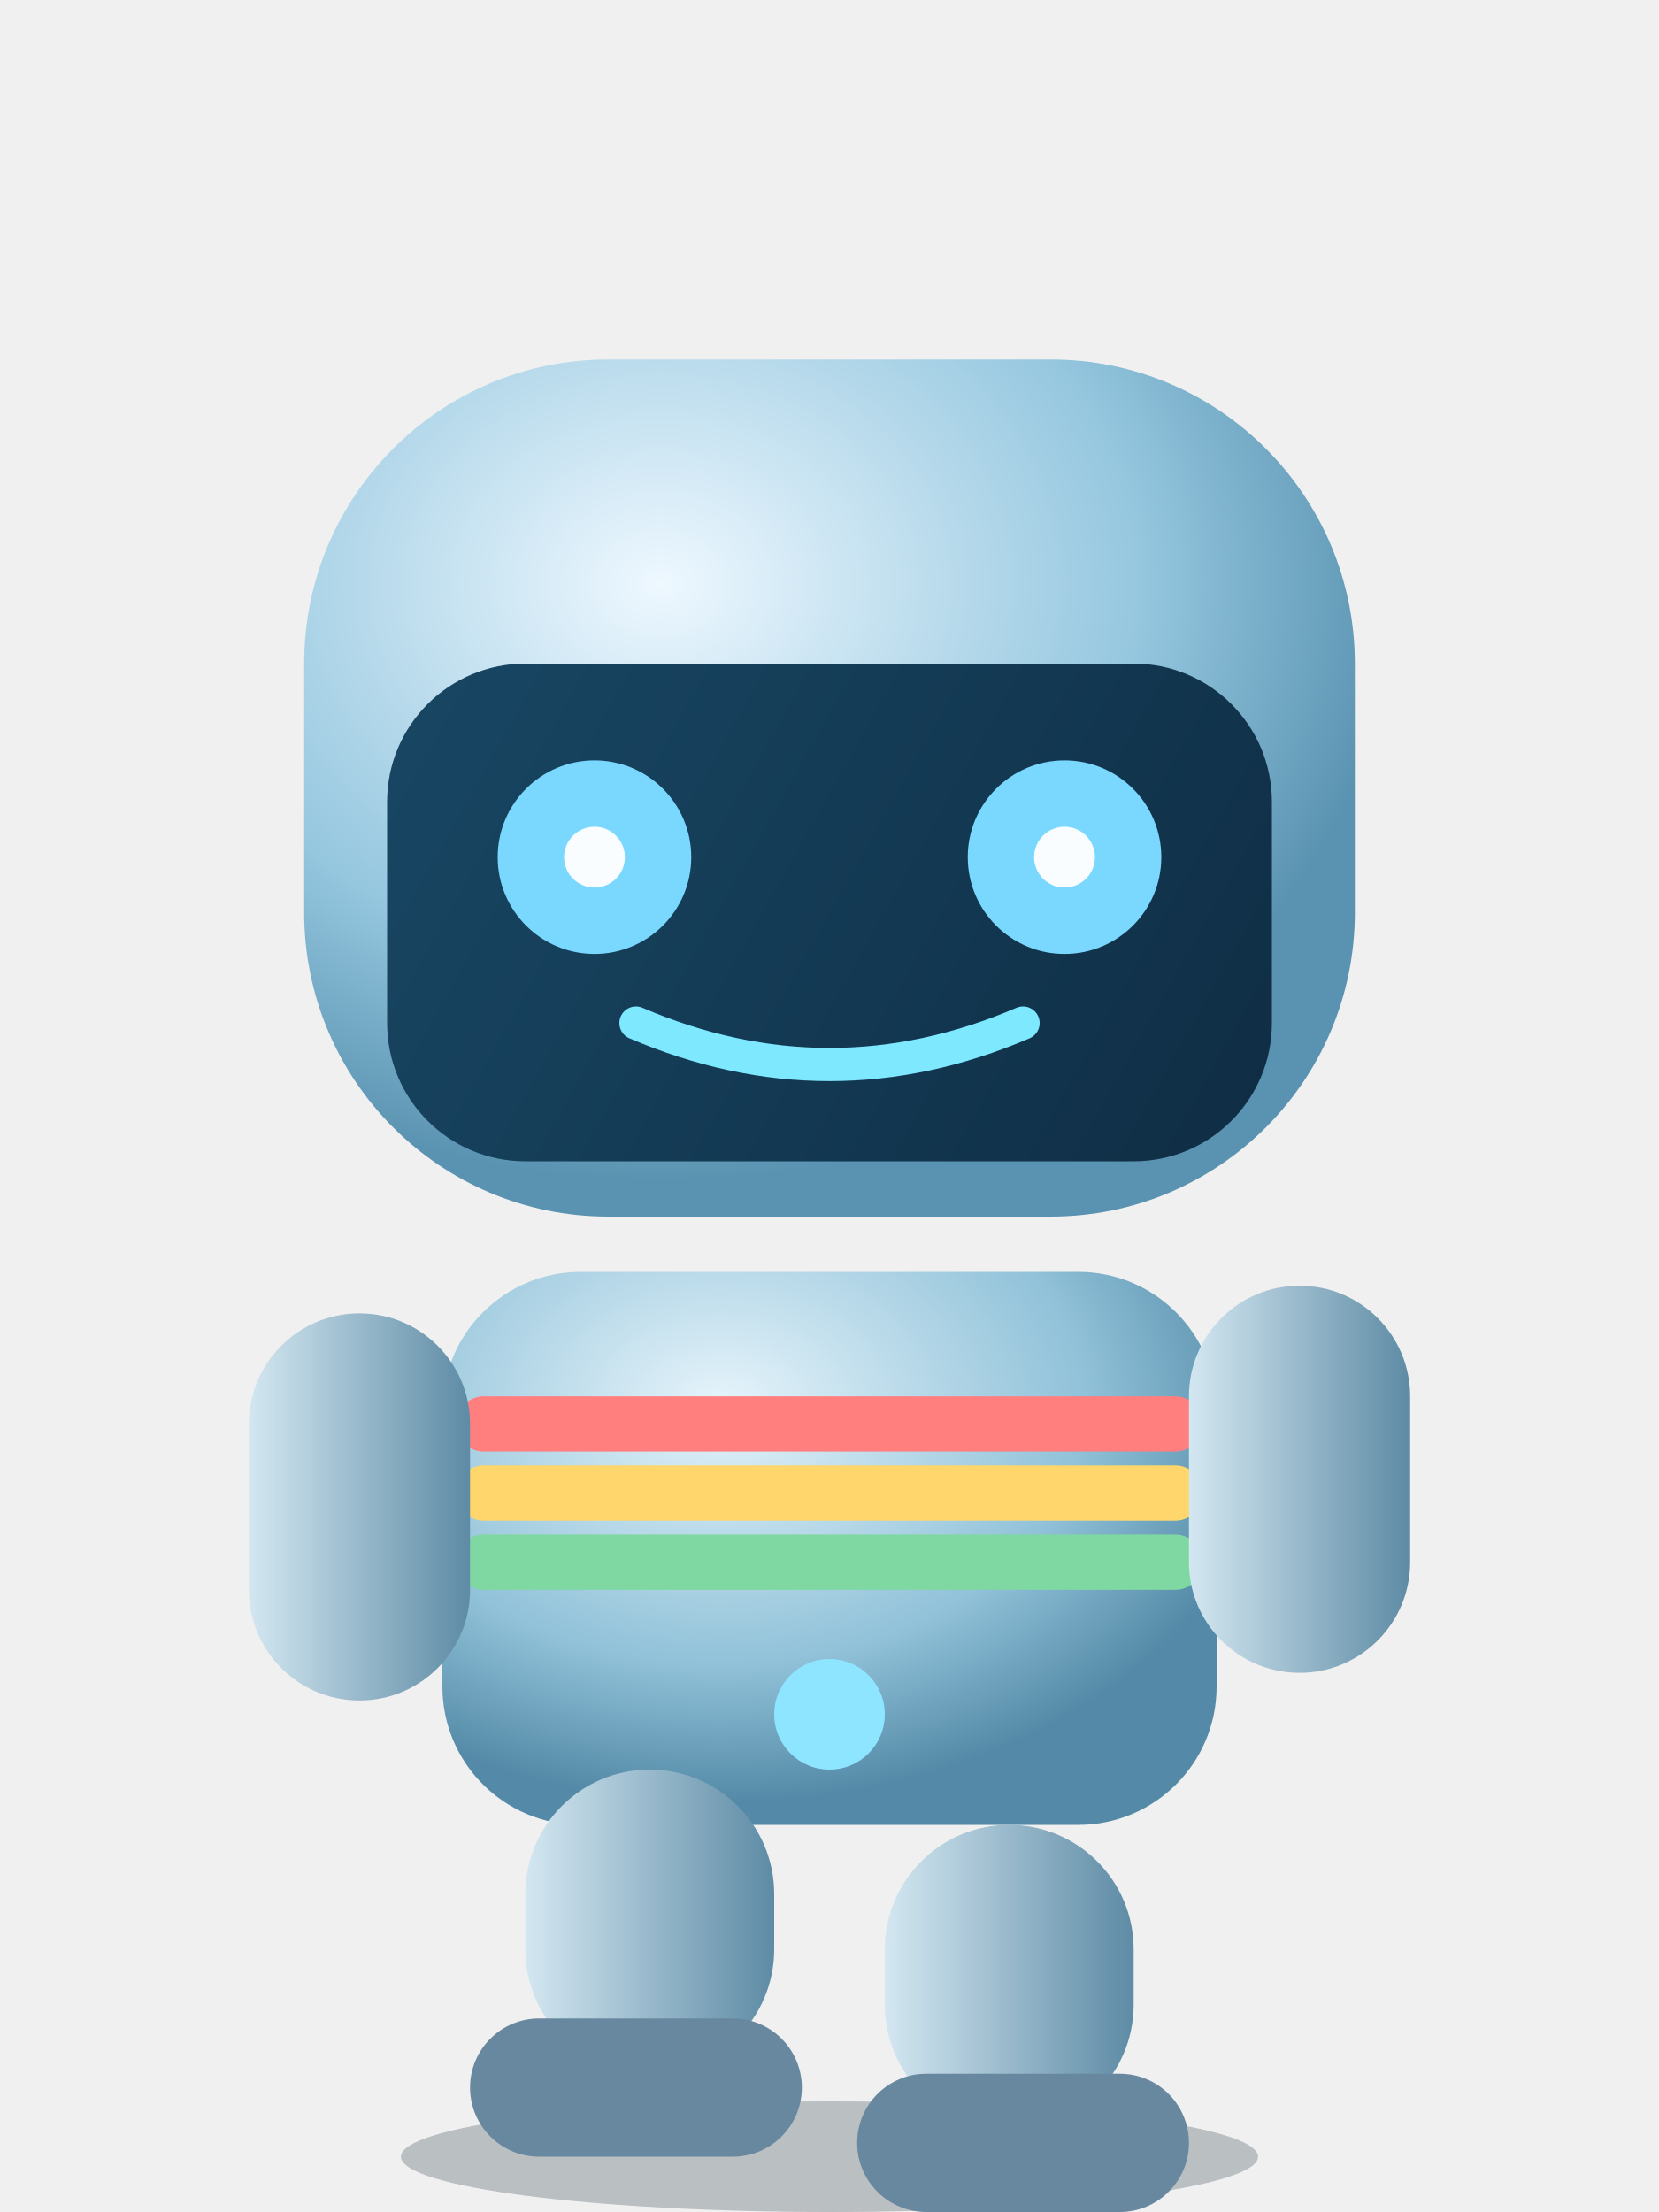
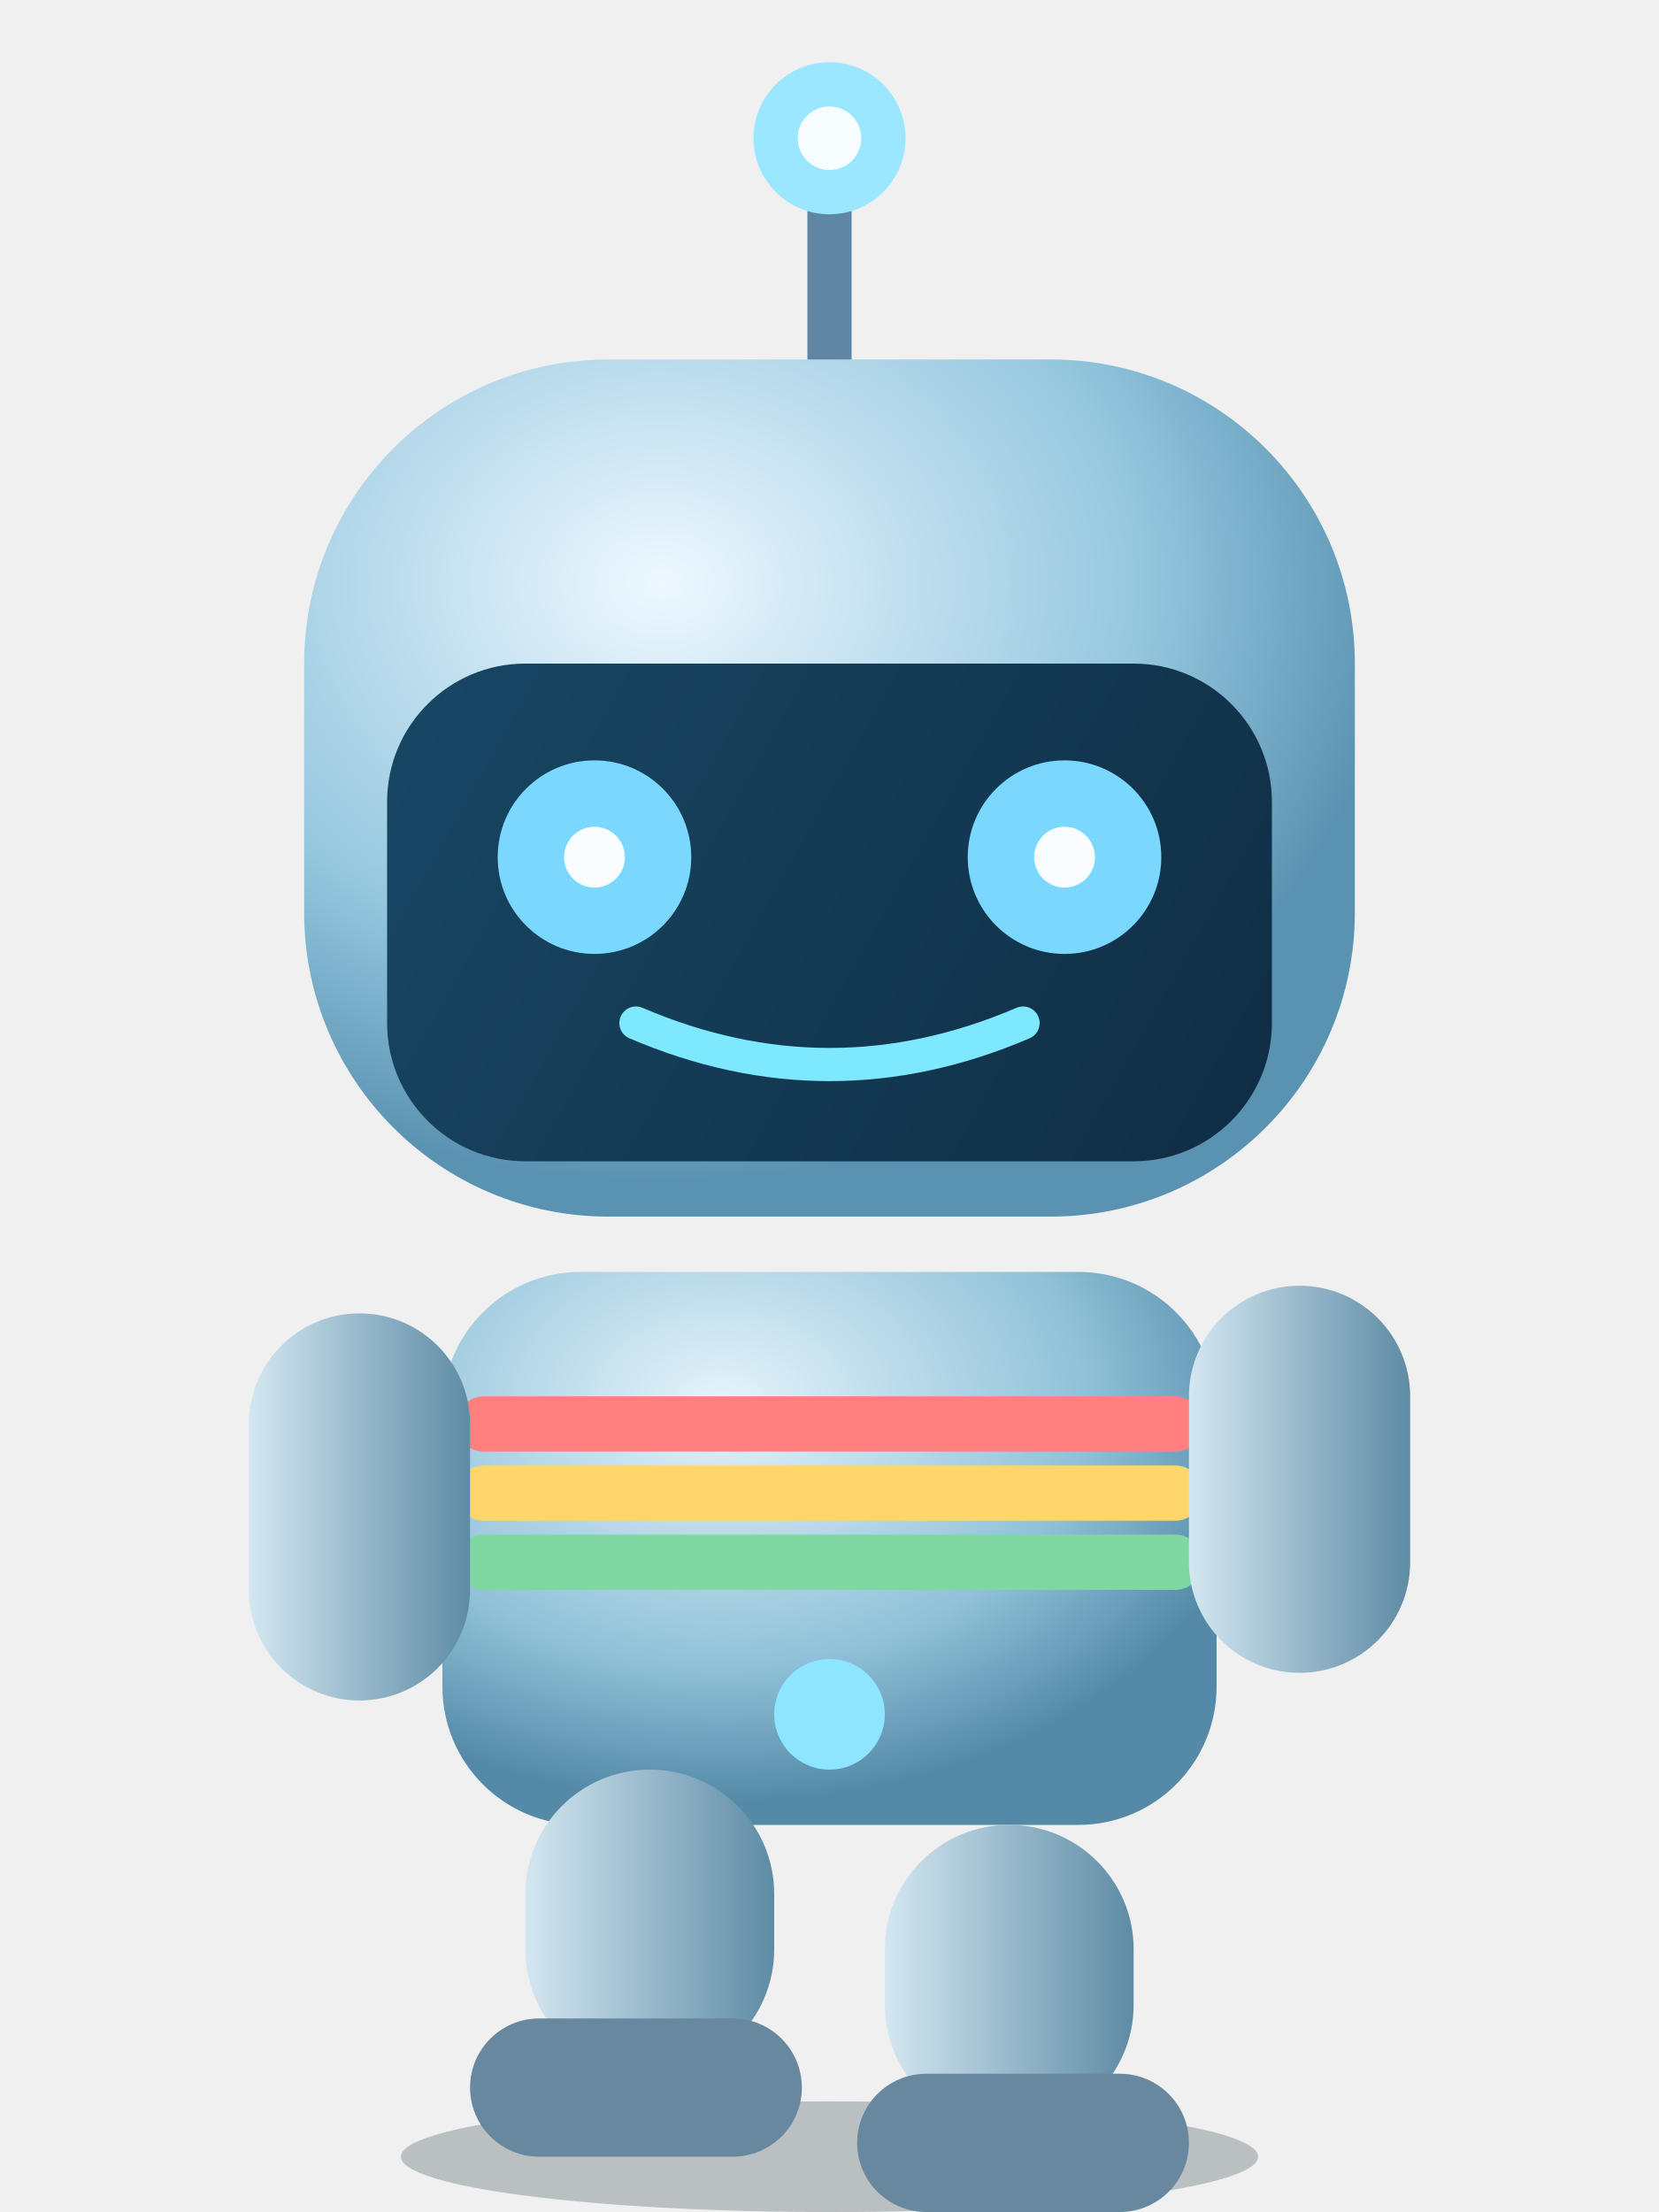
<svg xmlns="http://www.w3.org/2000/svg" width="120" height="160" viewBox="0 0 120 160" fill="none">
  <defs>
    <radialGradient id="head" cx="34%" cy="26%" r="70%">
      <stop offset="0%" stop-color="#eef8ff" />
      <stop offset="65%" stop-color="#95c7df" />
      <stop offset="100%" stop-color="#5a93b1" />
    </radialGradient>
    <radialGradient id="body" cx="36%" cy="24%" r="72%">
      <stop offset="0%" stop-color="#e6f4fb" />
      <stop offset="65%" stop-color="#91c2d9" />
      <stop offset="100%" stop-color="#548aa7" />
    </radialGradient>
    <linearGradient id="visor" x1="28" y1="48" x2="92" y2="84" gradientUnits="userSpaceOnUse">
      <stop offset="0%" stop-color="#184764" />
      <stop offset="100%" stop-color="#0f2d44" />
    </linearGradient>
    <linearGradient id="limb" x1="0" y1="0" x2="1" y2="0">
      <stop offset="0%" stop-color="#d3e7f1" />
      <stop offset="100%" stop-color="#5e8ba5" />
    </linearGradient>
  </defs>
  <ellipse cx="60" cy="156" rx="31" ry="4" fill="#102331" fill-opacity="0.24" />
  <g>
+     <path d="M60 26 L60 12" stroke="#5f87a3" stroke-width="3.2" stroke-linecap="round" />
+     <circle cx="60" cy="10" r="5.5" fill="#9be7ff" />
+     <circle cx="60" cy="10" r="2.3" fill="#ffffff" fill-opacity="0.92" />
    <rect x="22" y="26" width="76" height="62" rx="22" fill="url(#head)" />
    <rect x="28" y="48" width="64" height="36" rx="10" fill="url(#visor)" />
    <circle cx="43" cy="62" r="7" fill="#7ad8ff" />
    <circle cx="43" cy="62" r="2.2" fill="#ffffff" fill-opacity="0.95" />
    <circle cx="77" cy="62" r="7" fill="#7ad8ff" />
    <circle cx="77" cy="62" r="2.2" fill="#ffffff" fill-opacity="0.95" />
    <path d="M46 74 Q60 80 74 74" stroke="#7ee8ff" stroke-width="2.4" stroke-linecap="round" />
    <rect x="32" y="92" width="56" height="40" rx="10" fill="url(#body)" />
    <rect x="33" y="101" width="54" height="4" rx="2" fill="#ff7f7f" />
    <rect x="33" y="106" width="54" height="4" rx="2" fill="#ffd66b" />
    <rect x="33" y="111" width="54" height="4" rx="2" fill="#7fd8a2" />
    <circle cx="60" cy="124" r="4" fill="#8de5ff" />
    <rect x="18" y="95" width="16" height="28" rx="8" fill="url(#limb)" />
    <rect x="86" y="93" width="16" height="28" rx="8" fill="url(#limb)" />
    <rect x="38" y="128" width="18" height="22" rx="9" fill="url(#limb)" />
    <rect x="64" y="132" width="18" height="22" rx="9" fill="url(#limb)" />
    <rect x="34" y="146" width="24" height="10" rx="5" fill="#6888a0" />
    <rect x="62" y="150" width="24" height="10" rx="5" fill="#6888a0" />
  </g>
</svg>
